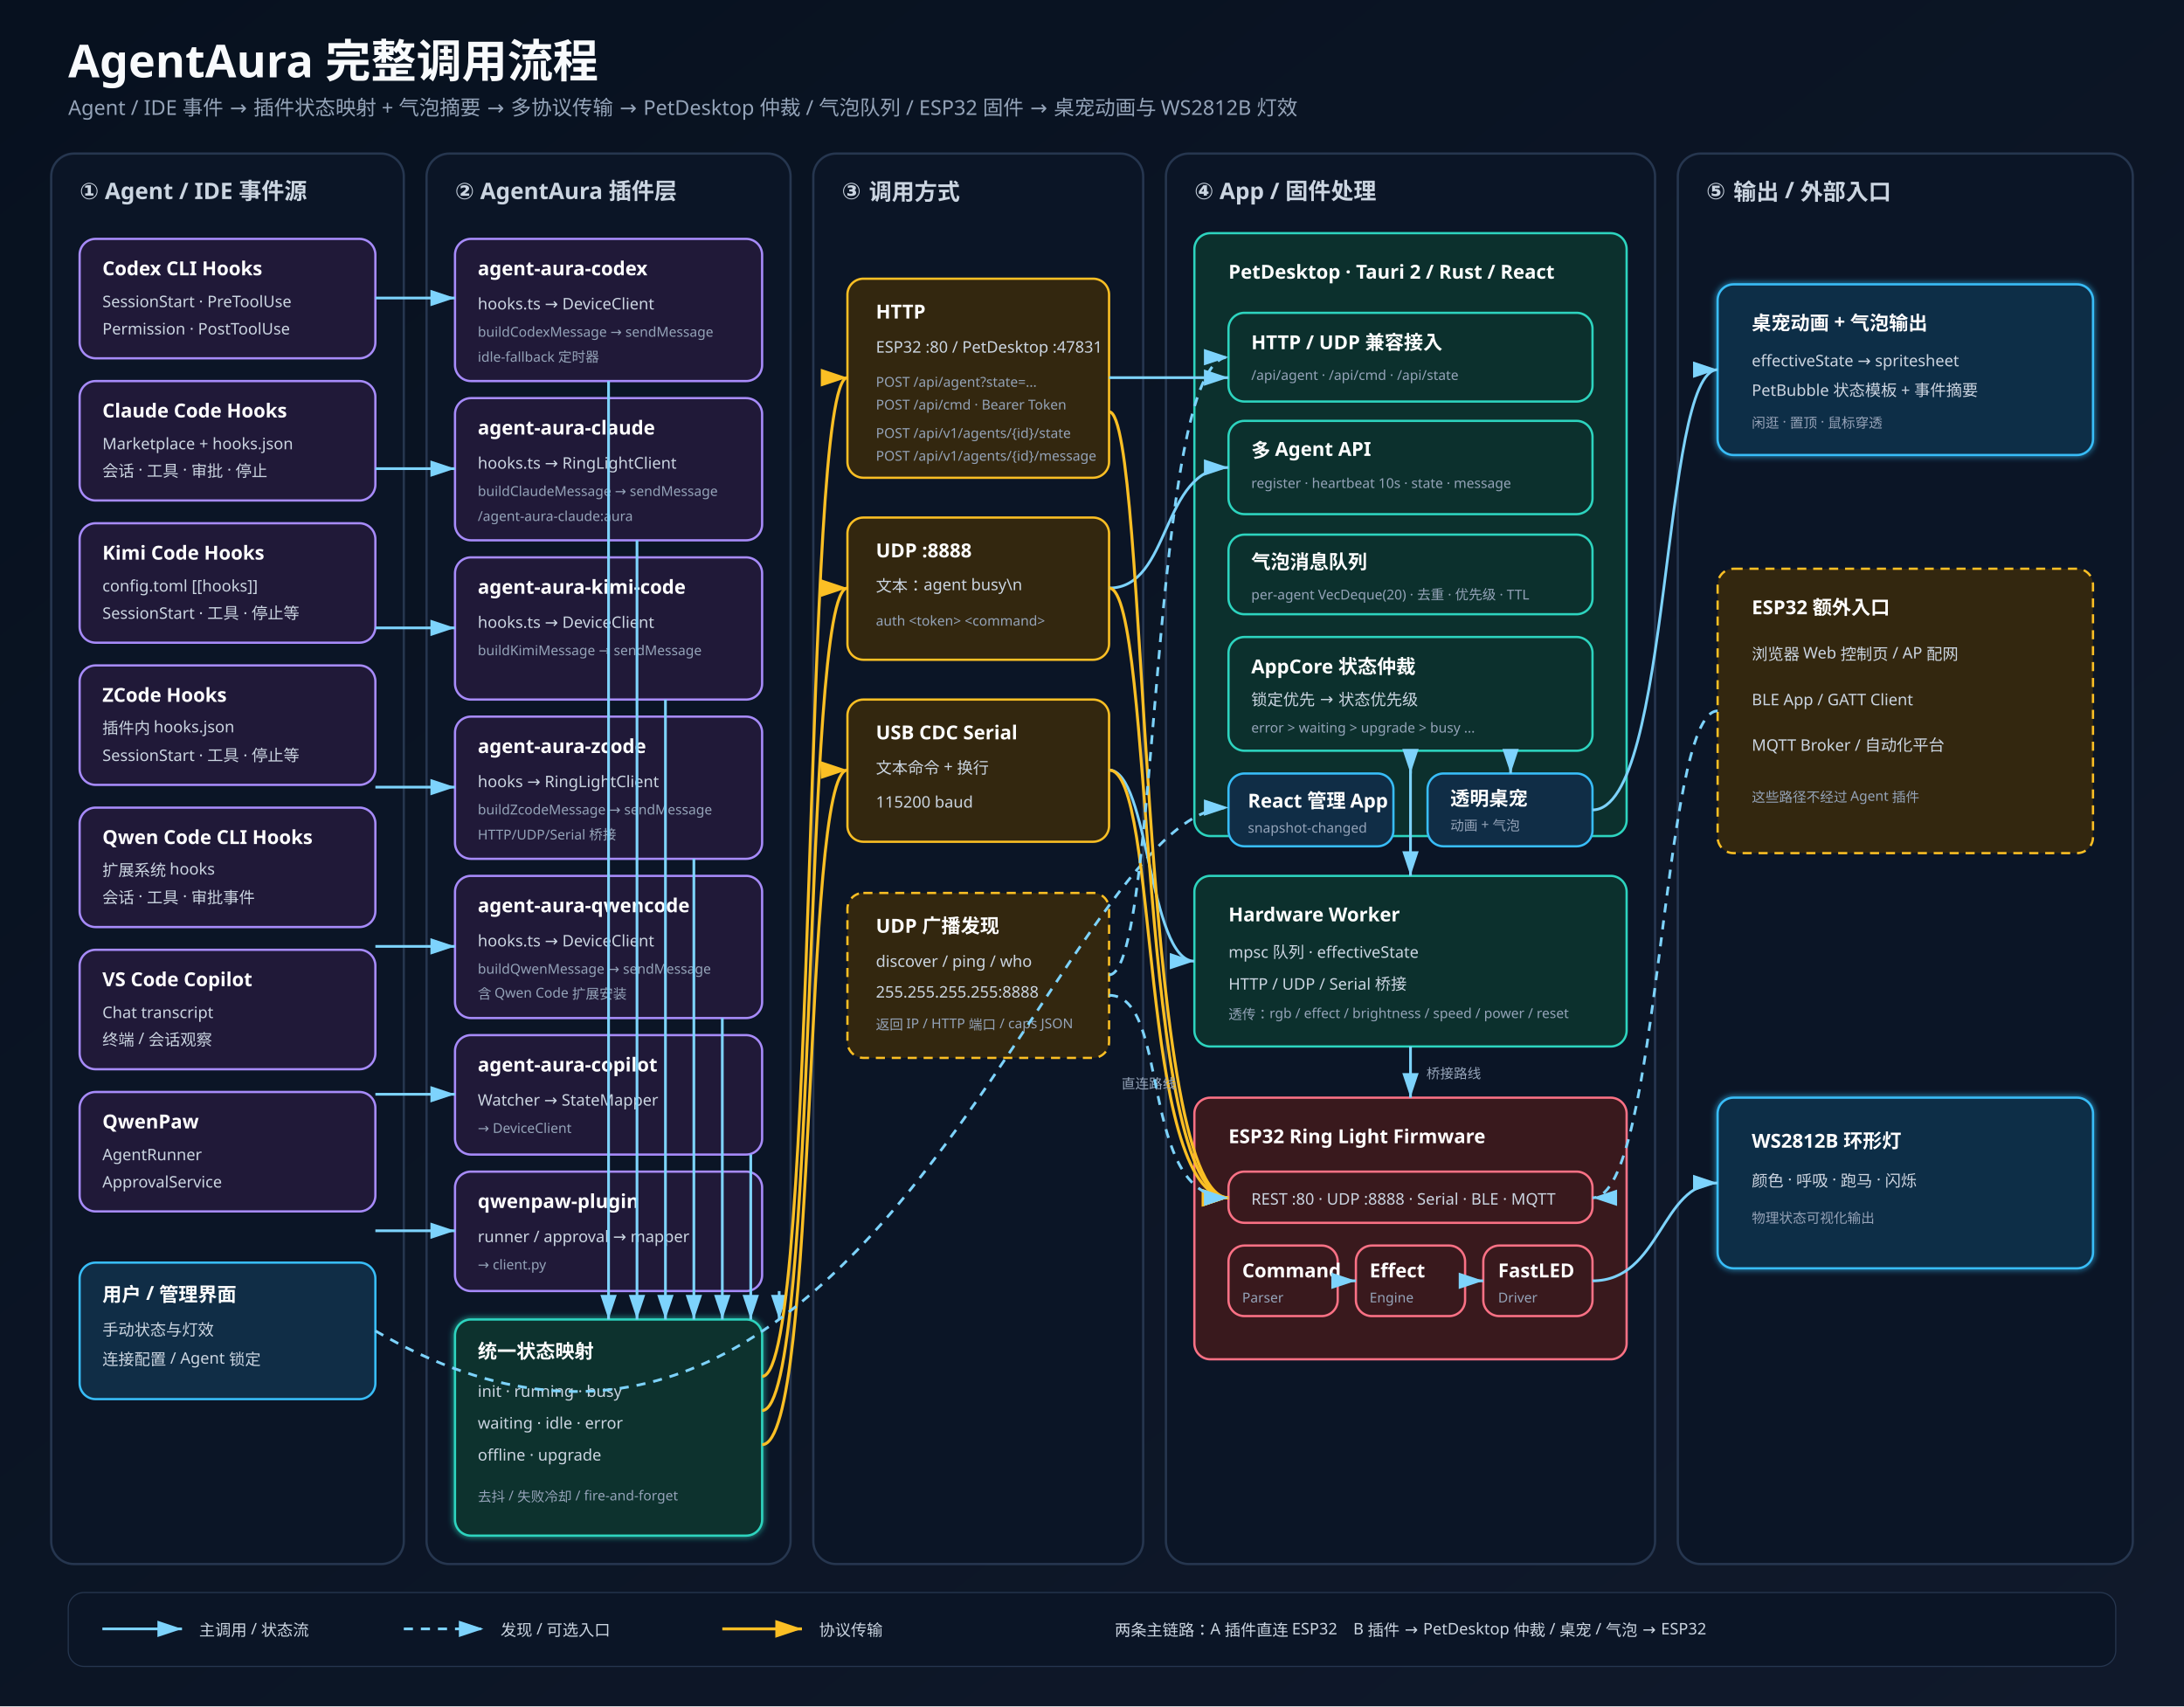
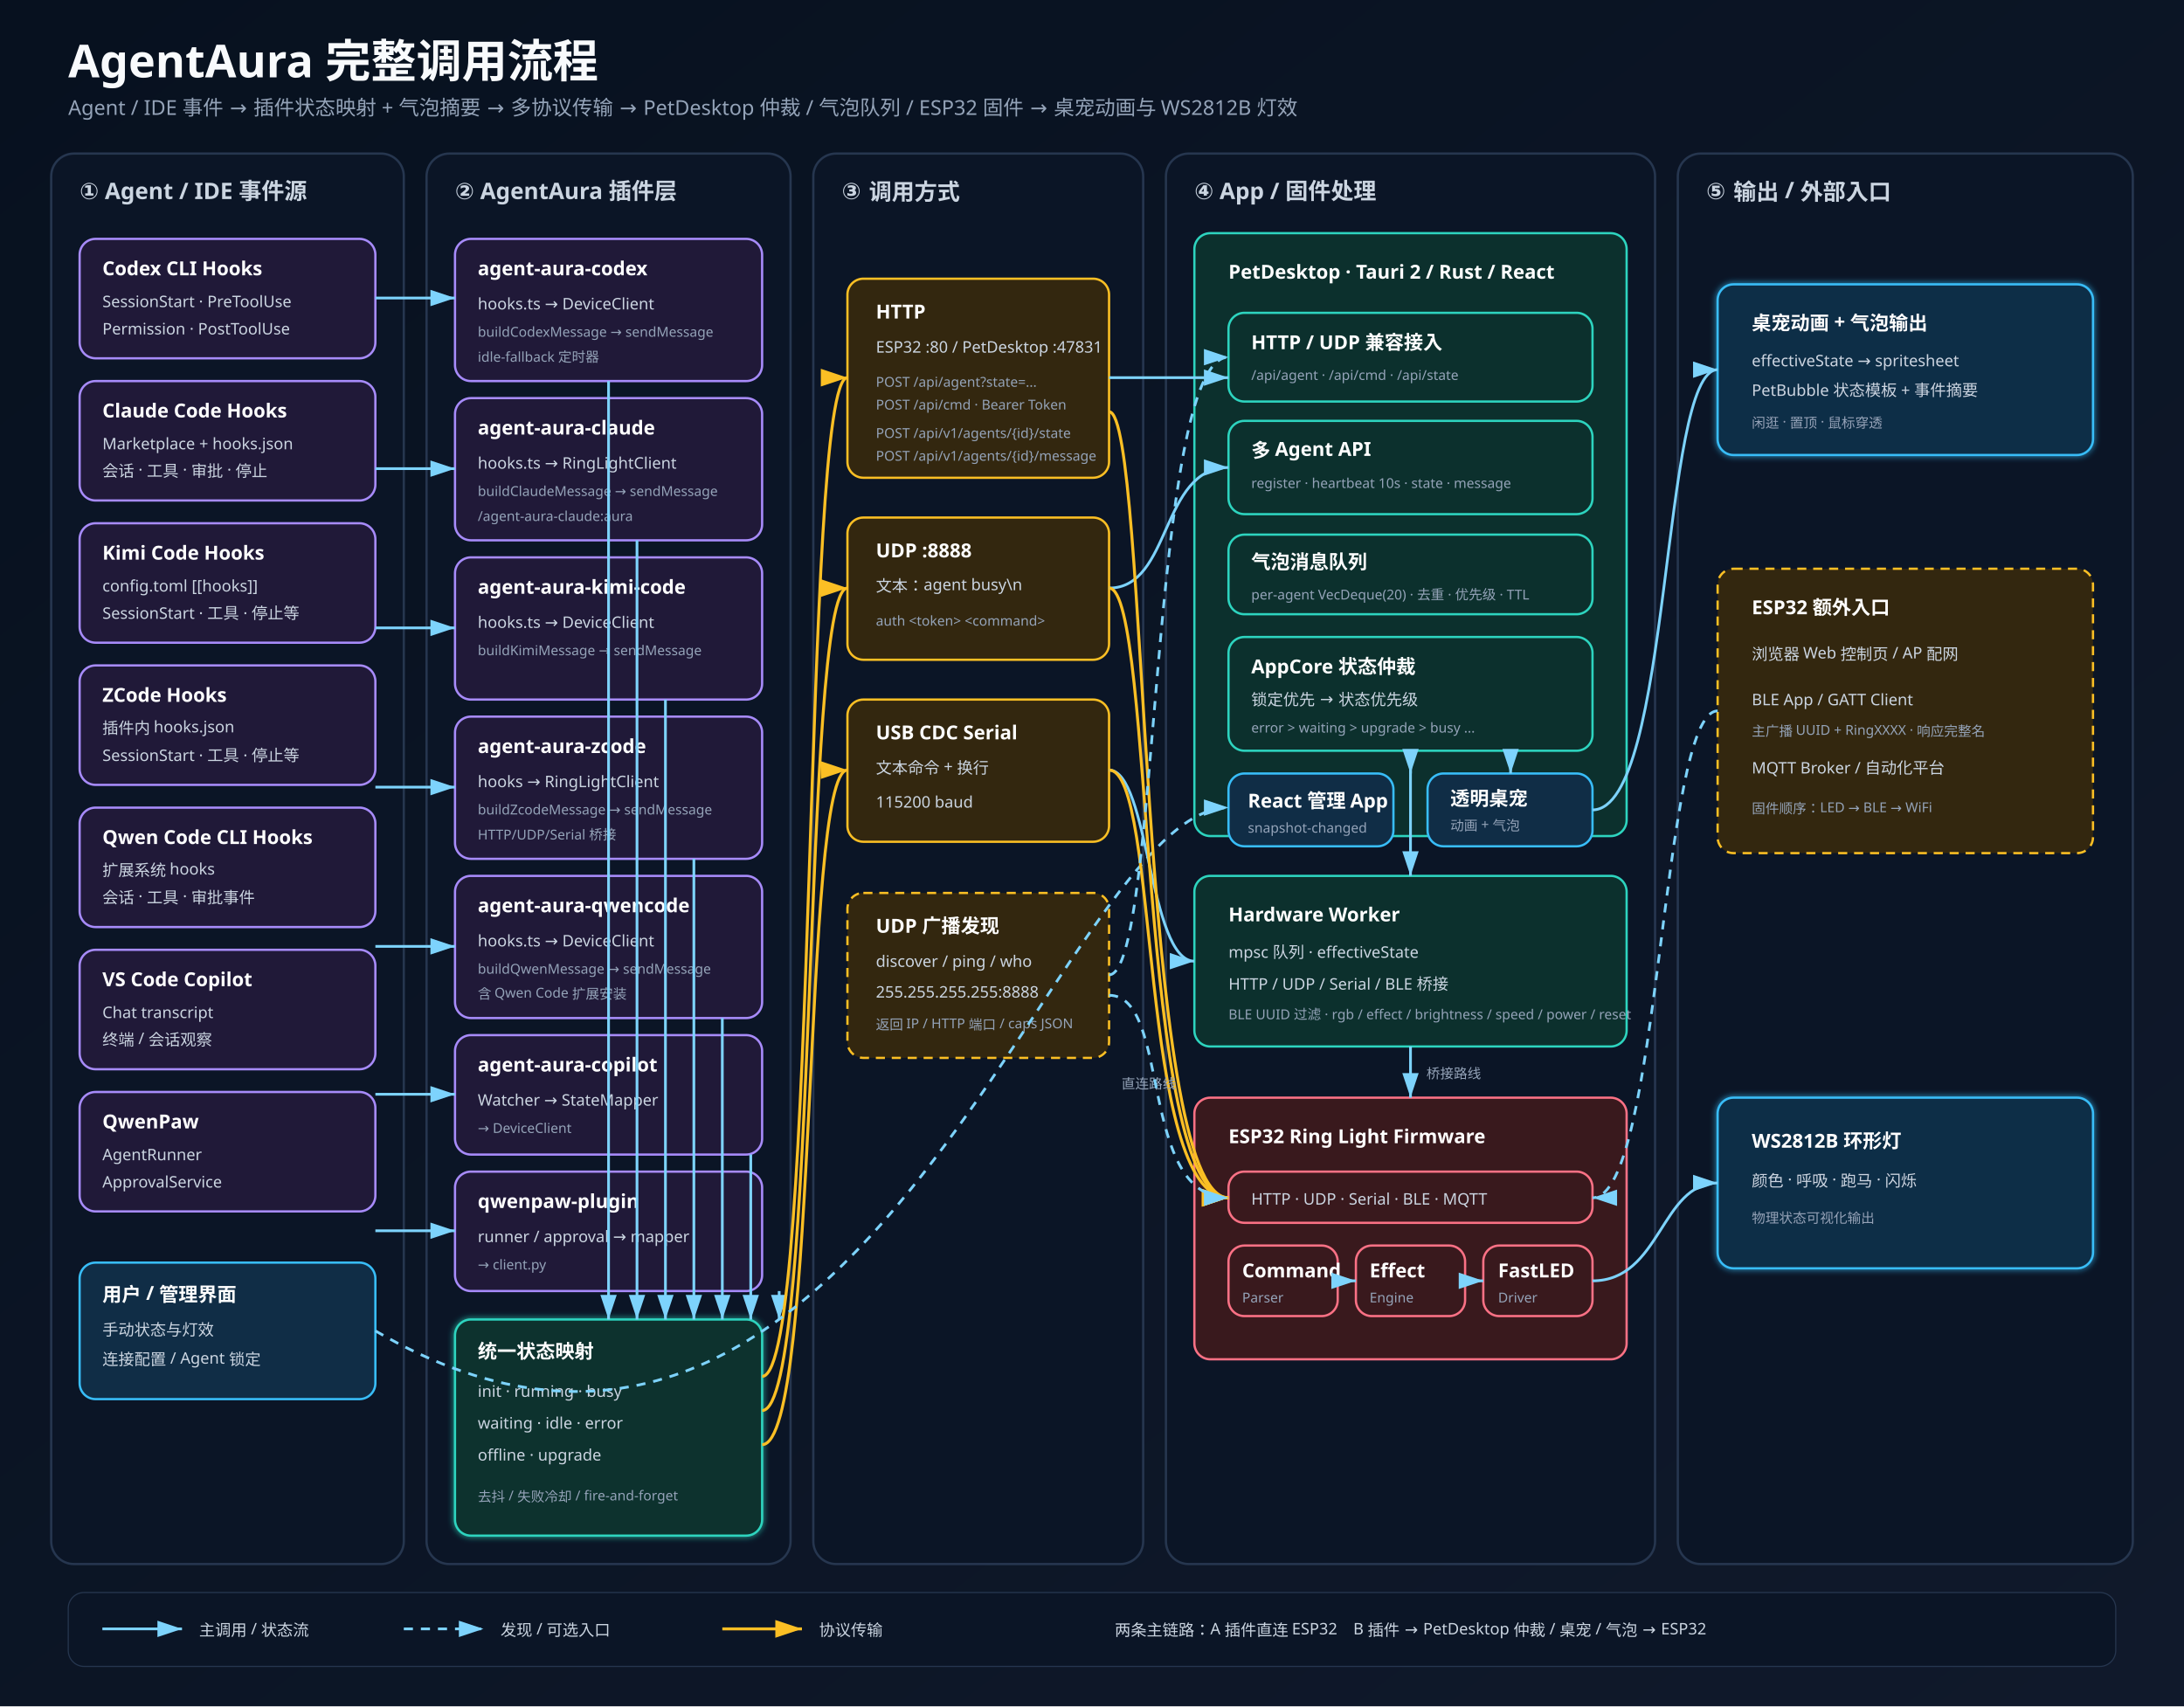
<svg xmlns="http://www.w3.org/2000/svg" width="1920" height="1500" viewBox="0 0 1920 1500">
  <defs>
    <linearGradient id="bg" x1="0" y1="0" x2="1" y2="1">
      <stop stop-color="#07111f" />
      <stop offset="1" stop-color="#10192b" />
    </linearGradient>
    <filter id="glow">
      <feGaussianBlur stdDeviation="3" result="b" />
      <feMerge>
        <feMergeNode in="b" />
        <feMergeNode in="SourceGraphic" />
      </feMerge>
    </filter>
    <marker id="arrow" markerWidth="10" markerHeight="10" refX="9" refY="3" orient="auto">
      <path d="M0,0 L0,6 L9,3 z" fill="#7dd3fc" />
    </marker>
    <marker id="arrowAmber" markerWidth="10" markerHeight="10" refX="9" refY="3" orient="auto">
      <path d="M0,0 L0,6 L9,3 z" fill="#fbbf24" />
    </marker>
    <style>
      .title{font:700 40px 'Microsoft YaHei',sans-serif;fill:#f8fafc}.sub{font:18px 'Microsoft YaHei',sans-serif;fill:#94a3b8}
      .lane{fill:#0b1526;stroke:#26364f;stroke-width:2}.laneTitle{font:700 20px 'Microsoft YaHei',sans-serif;fill:#cbd5e1}
      .box{rx:14;stroke-width:2}.agent{fill:#201938;stroke:#a78bfa}.proto{fill:#33270f;stroke:#fbbf24}.desk{fill:#0c302d;stroke:#2dd4bf}.hw{fill:#39191d;stroke:#fb7185}.out{fill:#102d46;stroke:#38bdf8}
      .h{font:700 17px 'Microsoft YaHei',sans-serif;fill:#fff}.t{font:14px 'Microsoft YaHei',sans-serif;fill:#cbd5e1}.tiny{font:12px 'Microsoft YaHei',sans-serif;fill:#94a3b8}
      .line{fill:none;stroke:#7dd3fc;stroke-width:2.4;marker-end:url(#arrow)}.amber{fill:none;stroke:#fbbf24;stroke-width:2.6;marker-end:url(#arrowAmber)}.dash{stroke-dasharray:8 7}
    </style>
  </defs>
  <rect width="1920" height="1500" fill="url(#bg)" />
  <text x="60" y="68" class="title">AgentAura 完整调用流程</text>
  <text x="60" y="101" class="sub">Agent / IDE 事件 → 插件状态映射 + 气泡摘要 → 多协议传输 → PetDesktop 仲裁 / 气泡队列 / ESP32 固件 → 桌宠动画与 WS2812B 灯效</text>
  <rect x="45" y="135" width="310" height="1240" rx="20" class="lane" />
  <text x="70" y="175" class="laneTitle">① Agent / IDE 事件源</text>
  <rect x="375" y="135" width="320" height="1240" rx="20" class="lane" />
  <text x="400" y="175" class="laneTitle">② AgentAura 插件层</text>
  <rect x="715" y="135" width="290" height="1240" rx="20" class="lane" />
  <text x="740" y="175" class="laneTitle">③ 调用方式</text>
  <rect x="1025" y="135" width="430" height="1240" rx="20" class="lane" />
  <text x="1050" y="175" class="laneTitle">④ App / 固件处理</text>
  <rect x="1475" y="135" width="400" height="1240" rx="20" class="lane" />
  <text x="1500" y="175" class="laneTitle">⑤ 输出 / 外部入口</text>
  <g>
    <rect x="70" y="210" width="260" height="105" class="box agent" />
    <text x="90" y="242" class="h">Codex CLI Hooks</text>
    <text x="90" y="270" class="t">SessionStart · PreToolUse</text>
    <text x="90" y="294" class="t">Permission · PostToolUse</text>
  </g>
  <g>
    <rect x="70" y="335" width="260" height="105" class="box agent" />
    <text x="90" y="367" class="h">Claude Code Hooks</text>
    <text x="90" y="395" class="t">Marketplace + hooks.json</text>
    <text x="90" y="419" class="t">会话 · 工具 · 审批 · 停止</text>
  </g>
  <g>
    <rect x="70" y="460" width="260" height="105" class="box agent" />
    <text x="90" y="492" class="h">Kimi Code Hooks</text>
    <text x="90" y="520" class="t">config.toml [[hooks]]</text>
    <text x="90" y="544" class="t">SessionStart · 工具 · 停止等</text>
  </g>
  <g>
    <rect x="70" y="585" width="260" height="105" class="box agent" />
    <text x="90" y="617" class="h">ZCode Hooks</text>
    <text x="90" y="645" class="t">插件内 hooks.json</text>
    <text x="90" y="669" class="t">SessionStart · 工具 · 停止等</text>
  </g>
  <g>
    <rect x="70" y="710" width="260" height="105" class="box agent" />
    <text x="90" y="742" class="h">Qwen Code CLI Hooks</text>
    <text x="90" y="770" class="t">扩展系统 hooks</text>
    <text x="90" y="794" class="t">会话 · 工具 · 审批事件</text>
  </g>
  <g>
    <rect x="70" y="835" width="260" height="105" class="box agent" />
    <text x="90" y="867" class="h">VS Code Copilot</text>
    <text x="90" y="895" class="t">Chat transcript</text>
    <text x="90" y="919" class="t">终端 / 会话观察</text>
  </g>
  <g>
    <rect x="70" y="960" width="260" height="105" class="box agent" />
    <text x="90" y="992" class="h">QwenPaw</text>
    <text x="90" y="1020" class="t">AgentRunner</text>
    <text x="90" y="1044" class="t">ApprovalService</text>
  </g>
  <g>
    <rect x="70" y="1110" width="260" height="120" class="box out" />
    <text x="90" y="1144" class="h">用户 / 管理界面</text>
    <text x="90" y="1174" class="t">手动状态与灯效</text>
    <text x="90" y="1200" class="t">连接配置 / Agent 锁定</text>
  </g>
  <g>
    <rect x="400" y="210" width="270" height="125" class="box agent" />
    <text x="420" y="242" class="h">agent-aura-codex</text>
    <text x="420" y="272" class="t">hooks.ts → DeviceClient</text>
    <text x="420" y="296" class="tiny">buildCodexMessage → sendMessage</text>
    <text x="420" y="318" class="tiny">idle-fallback 定时器</text>
  </g>
  <g>
    <rect x="400" y="350" width="270" height="125" class="box agent" />
    <text x="420" y="382" class="h">agent-aura-claude</text>
    <text x="420" y="412" class="t">hooks.ts → RingLightClient</text>
    <text x="420" y="436" class="tiny">buildClaudeMessage → sendMessage</text>
    <text x="420" y="458" class="tiny">/agent-aura-claude:aura</text>
  </g>
  <g>
    <rect x="400" y="490" width="270" height="125" class="box agent" />
    <text x="420" y="522" class="h">agent-aura-kimi-code</text>
    <text x="420" y="552" class="t">hooks.ts → DeviceClient</text>
    <text x="420" y="576" class="tiny">buildKimiMessage → sendMessage</text>
  </g>
  <g>
    <rect x="400" y="630" width="270" height="125" class="box agent" />
    <text x="420" y="662" class="h">agent-aura-zcode</text>
    <text x="420" y="692" class="t">hooks → RingLightClient</text>
    <text x="420" y="716" class="tiny">buildZcodeMessage → sendMessage</text>
    <text x="420" y="738" class="tiny">HTTP/UDP/Serial 桥接</text>
  </g>
  <g>
    <rect x="400" y="770" width="270" height="125" class="box agent" />
    <text x="420" y="802" class="h">agent-aura-qwencode</text>
    <text x="420" y="832" class="t">hooks.ts → DeviceClient</text>
    <text x="420" y="856" class="tiny">buildQwenMessage → sendMessage</text>
    <text x="420" y="878" class="tiny">含 Qwen Code 扩展安装</text>
  </g>
  <g>
    <rect x="400" y="910" width="270" height="105" class="box agent" />
    <text x="420" y="942" class="h">agent-aura-copilot</text>
    <text x="420" y="972" class="t">Watcher → StateMapper</text>
    <text x="420" y="996" class="tiny">→ DeviceClient</text>
  </g>
  <g>
    <rect x="400" y="1030" width="270" height="105" class="box agent" />
    <text x="420" y="1062" class="h">qwenpaw-plugin</text>
    <text x="420" y="1092" class="t">runner / approval → mapper</text>
    <text x="420" y="1116" class="tiny">→ client.py</text>
  </g>
  <g filter="url(#glow)">
    <rect x="400" y="1160" width="270" height="190" class="box desk" />
    <text x="420" y="1194" class="h">统一状态映射</text>
    <text x="420" y="1228" class="t">init · running · busy</text>
    <text x="420" y="1256" class="t">waiting · idle · error</text>
    <text x="420" y="1284" class="t">offline · upgrade</text>
    <text x="420" y="1320" class="tiny">去抖 / 失败冷却 / fire-and-forget</text>
  </g>
  <path d="M330 262 H400" class="line" />
  <path d="M330 412 H400" class="line" />
  <path d="M330 552 H400" class="line" />
  <path d="M330 692 H400" class="line" />
  <path d="M330 832 H400" class="line" />
  <path d="M330 962 H400" class="line" />
  <path d="M330 1082 H400" class="line" />
  <path d="M535 335 V1160" class="line" />
  <path d="M560 475 V1160" class="line" />
  <path d="M585 615 V1160" class="line" />
  <path d="M610 755 V1160" class="line" />
  <path d="M635 895 V1160" class="line" />
  <path d="M660 1015 V1160" class="line" />
  <path d="M685 1135 V1160" class="line" />
  <g>
    <rect x="745" y="245" width="230" height="175" class="box proto" />
    <text x="770" y="280" class="h">HTTP</text>
    <text x="770" y="310" class="t">ESP32 :80 / PetDesktop :47831</text>
    <text x="770" y="340" class="tiny">POST /api/agent?state=...</text>
    <text x="770" y="360" class="tiny">POST /api/cmd · Bearer Token</text>
    <text x="770" y="385" class="tiny">POST /api/v1/agents/{id}/state</text>
    <text x="770" y="405" class="tiny">POST /api/v1/agents/{id}/message</text>
  </g>
  <g>
    <rect x="745" y="455" width="230" height="125" class="box proto" />
    <text x="770" y="490" class="h">UDP :8888</text>
    <text x="770" y="520" class="t">文本：agent busy\n</text>
    <text x="770" y="550" class="tiny">auth &lt;token&gt; &lt;command&gt;</text>
  </g>
  <g>
    <rect x="745" y="615" width="230" height="125" class="box proto" />
    <text x="770" y="650" class="h">USB CDC Serial</text>
    <text x="770" y="680" class="t">文本命令 + 换行</text>
    <text x="770" y="710" class="t">115200 baud</text>
  </g>
  <g>
    <rect x="745" y="785" width="230" height="145" class="box proto" stroke-dasharray="8 6" />
    <text x="770" y="820" class="h">UDP 广播发现</text>
    <text x="770" y="850" class="t">discover / ping / who</text>
    <text x="770" y="877" class="t">255.255.255.255:8888</text>
    <text x="770" y="905" class="tiny">返回 IP / HTTP 端口 / caps JSON</text>
  </g>
  <path d="M670 1210 C720 1210 705 332 745 332" class="amber" />
  <path d="M670 1240 C720 1240 705 517 745 517" class="amber" />
  <path d="M670 1270 C720 1270 705 677 745 677" class="amber" />
  <g>
    <rect x="1050" y="205" width="380" height="530" class="box desk" />
    <text x="1080" y="245" class="h">PetDesktop · Tauri 2 / Rust / React</text>
    <rect x="1080" y="275" width="320" height="78" class="box desk" />
    <text x="1100" y="307" class="h">HTTP / UDP 兼容接入</text>
    <text x="1100" y="334" class="tiny">/api/agent · /api/cmd · /api/state</text>
    <rect x="1080" y="370" width="320" height="82" class="box desk" />
    <text x="1100" y="402" class="h">多 Agent API</text>
    <text x="1100" y="429" class="tiny">register · heartbeat 10s · state · message</text>
    <rect x="1080" y="470" width="320" height="70" class="box desk" />
    <text x="1100" y="500" class="h">气泡消息队列</text>
    <text x="1100" y="527" class="tiny">per-agent VecDeque(20) · 去重 · 优先级 · TTL</text>
    <rect x="1080" y="560" width="320" height="100" class="box desk" />
    <text x="1100" y="592" class="h">AppCore 状态仲裁</text>
    <text x="1100" y="620" class="t">锁定优先 → 状态优先级</text>
    <text x="1100" y="644" class="tiny">error &gt; waiting &gt; upgrade &gt; busy ...</text>
    <rect x="1080" y="680" width="145" height="64" class="box out" />
    <text x="1097" y="710" class="h">React 管理 App</text>
    <text x="1097" y="732" class="tiny">snapshot-changed</text>
    <rect x="1255" y="680" width="145" height="64" class="box out" />
    <text x="1275" y="708" class="h">透明桌宠</text>
    <text x="1275" y="730" class="tiny">动画 + 气泡</text>
  </g>
  <g>
    <rect x="1050" y="770" width="380" height="150" class="box desk" />
    <text x="1080" y="810" class="h">Hardware Worker</text>
    <text x="1080" y="842" class="t">mpsc 队列 · effectiveState</text>
-     <text x="1080" y="870" class="t">HTTP / UDP / Serial 桥接</text>
-     <text x="1080" y="896" class="tiny">透传：rgb / effect / brightness / speed / power / reset</text>
+     <text x="1080" y="870" class="t">HTTP / UDP / Serial / BLE 桥接</text>
+     <text x="1080" y="896" class="tiny">BLE UUID 过滤 · rgb / effect / brightness / speed / power / reset</text>
  </g>
  <path d="M975 332 H1080" class="line" />
  <path d="M975 517 C1030 517 1020 411 1080 411" class="line" />
  <path d="M975 677 C1010 677 1010 845 1050 845" class="line" />
  <path d="M1240 660 V680" class="line" />
  <path d="M1328 660 C1328 670 1328 670 1328 680" class="line" />
  <path d="M1240 660 V770" class="line" />
  <path d="M330 1170 C760 1420 930 710 1080 710" class="line dash" />
  <g>
    <rect x="1050" y="965" width="380" height="230" class="box hw" />
    <text x="1080" y="1005" class="h">ESP32 Ring Light Firmware</text>
    <rect x="1080" y="1030" width="320" height="45" class="box hw" />
-     <text x="1100" y="1059" class="t">REST :80 · UDP :8888 · Serial · BLE · MQTT</text>
+     <text x="1100" y="1059" class="t">HTTP · UDP · Serial · BLE · MQTT</text>
    <rect x="1080" y="1095" width="96" height="62" class="box hw" />
    <text x="1092" y="1123" class="h">Command</text>
    <text x="1092" y="1145" class="tiny">Parser</text>
    <rect x="1192" y="1095" width="96" height="62" class="box hw" />
    <text x="1204" y="1123" class="h">Effect</text>
    <text x="1204" y="1145" class="tiny">Engine</text>
    <rect x="1304" y="1095" width="96" height="62" class="box hw" />
    <text x="1317" y="1123" class="h">FastLED</text>
    <text x="1317" y="1145" class="tiny">Driver</text>
  </g>
  <path d="M975 362 C1010 362 1000 1053 1080 1053" class="amber" />
  <path d="M975 517 C1015 517 1000 1053 1080 1053" class="amber" />
  <path d="M975 677 C1020 677 1000 1053 1080 1053" class="amber" />
  <text x="986" y="957" class="tiny">直连路线</text>
  <path d="M1240 920 V965" class="line" />
  <text x="1254" y="948" class="tiny">桥接路线</text>
  <path d="M1176 1126 H1192" class="line" />
  <path d="M1288 1126 H1304" class="line" />
  <g filter="url(#glow)">
    <rect x="1510" y="250" width="330" height="150" class="box out" />
    <text x="1540" y="290" class="h">桌宠动画 + 气泡输出</text>
    <text x="1540" y="322" class="t">effectiveState → spritesheet</text>
    <text x="1540" y="348" class="t">PetBubble 状态模板 + 事件摘要</text>
    <text x="1540" y="376" class="tiny">闲逛 · 置顶 · 鼠标穿透</text>
  </g>
  <g filter="url(#glow)">
    <rect x="1510" y="965" width="330" height="150" class="box out" />
    <text x="1540" y="1009" class="h">WS2812B 环形灯</text>
    <text x="1540" y="1043" class="t">颜色 · 呼吸 · 跑马 · 闪烁</text>
    <text x="1540" y="1075" class="tiny">物理状态可视化输出</text>
  </g>
  <g>
    <rect x="1510" y="500" width="330" height="250" class="box proto" stroke-dasharray="8 6" />
    <text x="1540" y="540" class="h">ESP32 额外入口</text>
    <text x="1540" y="580" class="t">浏览器 Web 控制页 / AP 配网</text>
    <text x="1540" y="620" class="t">BLE App / GATT Client</text>
-     <text x="1540" y="660" class="t">MQTT Broker / 自动化平台</text>
-     <text x="1540" y="705" class="tiny">这些路径不经过 Agent 插件</text>
+     <text x="1540" y="647" class="tiny">主广播 UUID + RingXXXX · 响应完整名</text>
+     <text x="1540" y="680" class="t">MQTT Broker / 自动化平台</text>
+     <text x="1540" y="715" class="tiny">固件顺序：LED → BLE → WiFi</text>
  </g>
  <path d="M1400 712 C1470 712 1460 325 1510 325" class="line" />
  <path d="M1400 1126 C1460 1126 1460 1040 1510 1040" class="line" />
  <path d="M1510 625 C1460 625 1460 1053 1400 1053" class="line dash" />
  <path d="M975 857 C1020 857 1010 314 1080 314" class="line dash" />
  <path d="M975 875 C1030 875 1000 1053 1080 1053" class="line dash" />
  <rect x="60" y="1400" width="1800" height="65" rx="14" fill="#0b1526" stroke="#26364f" />
  <path d="M90 1432 H160" class="line" />
  <text x="175" y="1438" class="t">主调用 / 状态流</text>
  <path d="M355 1432 H425" class="line dash" />
  <text x="440" y="1438" class="t">发现 / 可选入口</text>
  <path d="M635 1432 H705" class="amber" />
  <text x="720" y="1438" class="t">协议传输</text>
  <text x="980" y="1438" class="t">两条主链路：A 插件直连 ESP32　B 插件 → PetDesktop 仲裁 / 桌宠 / 气泡 → ESP32</text>
</svg>
